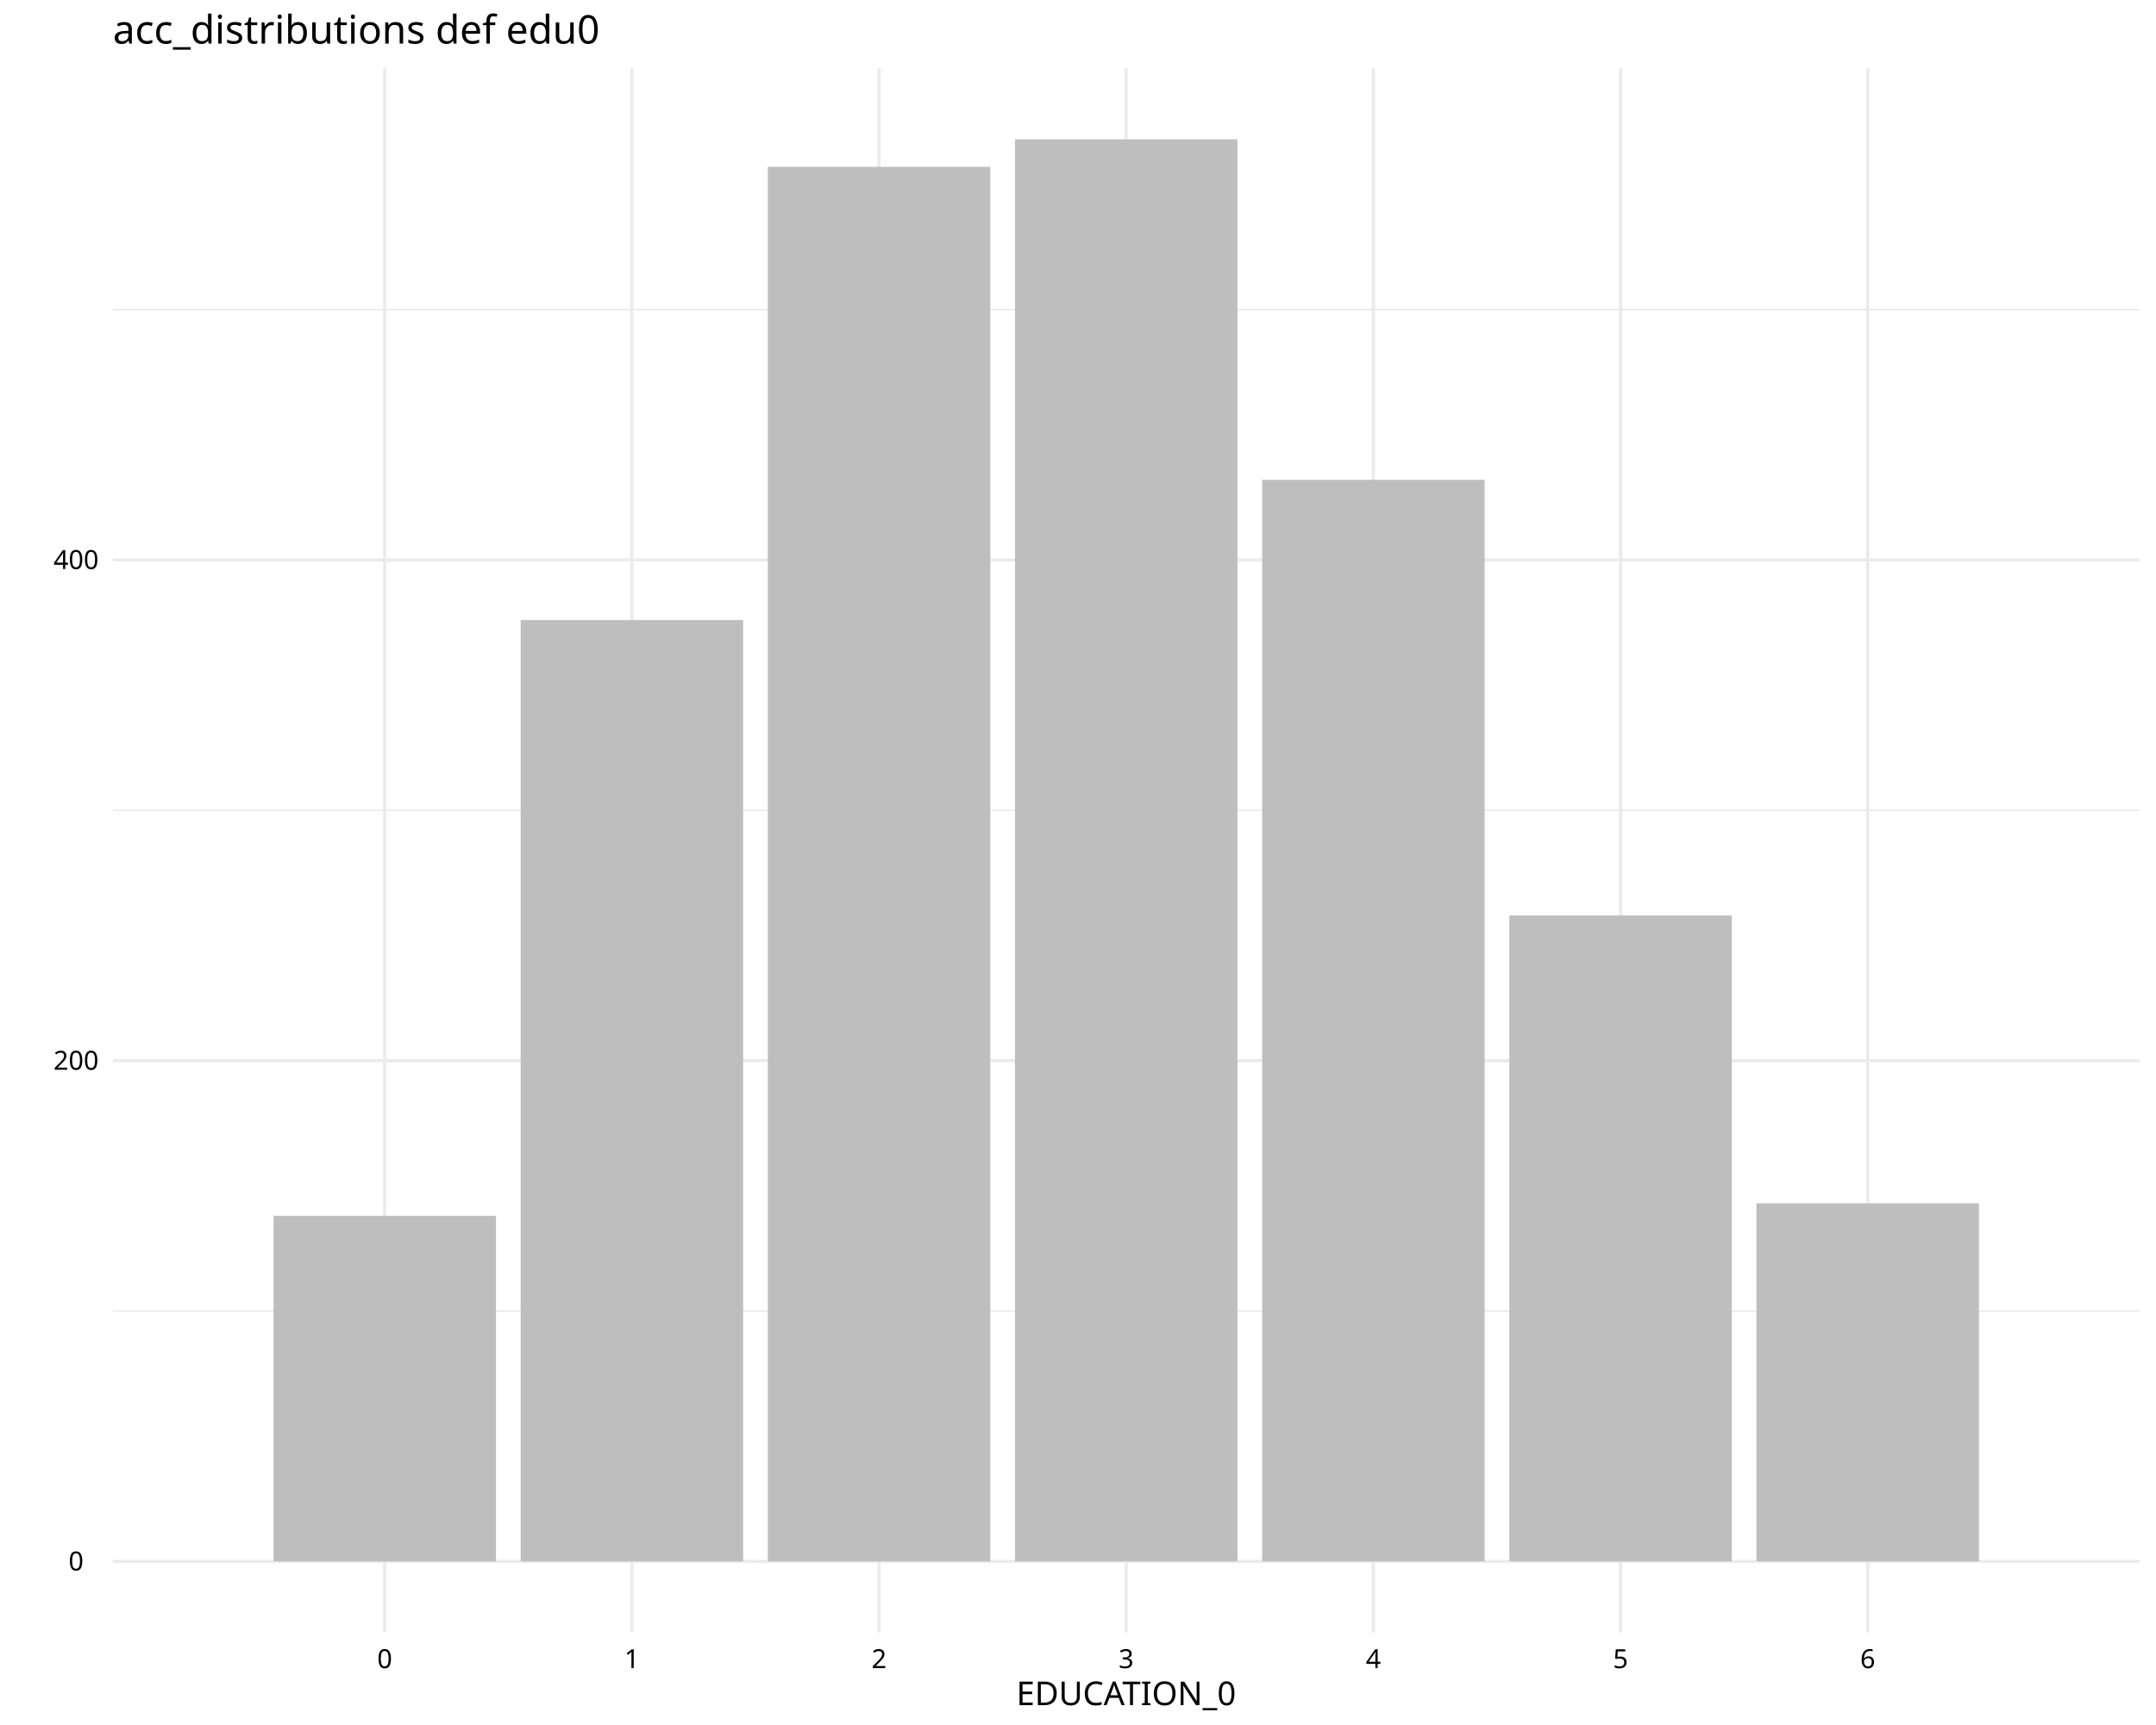
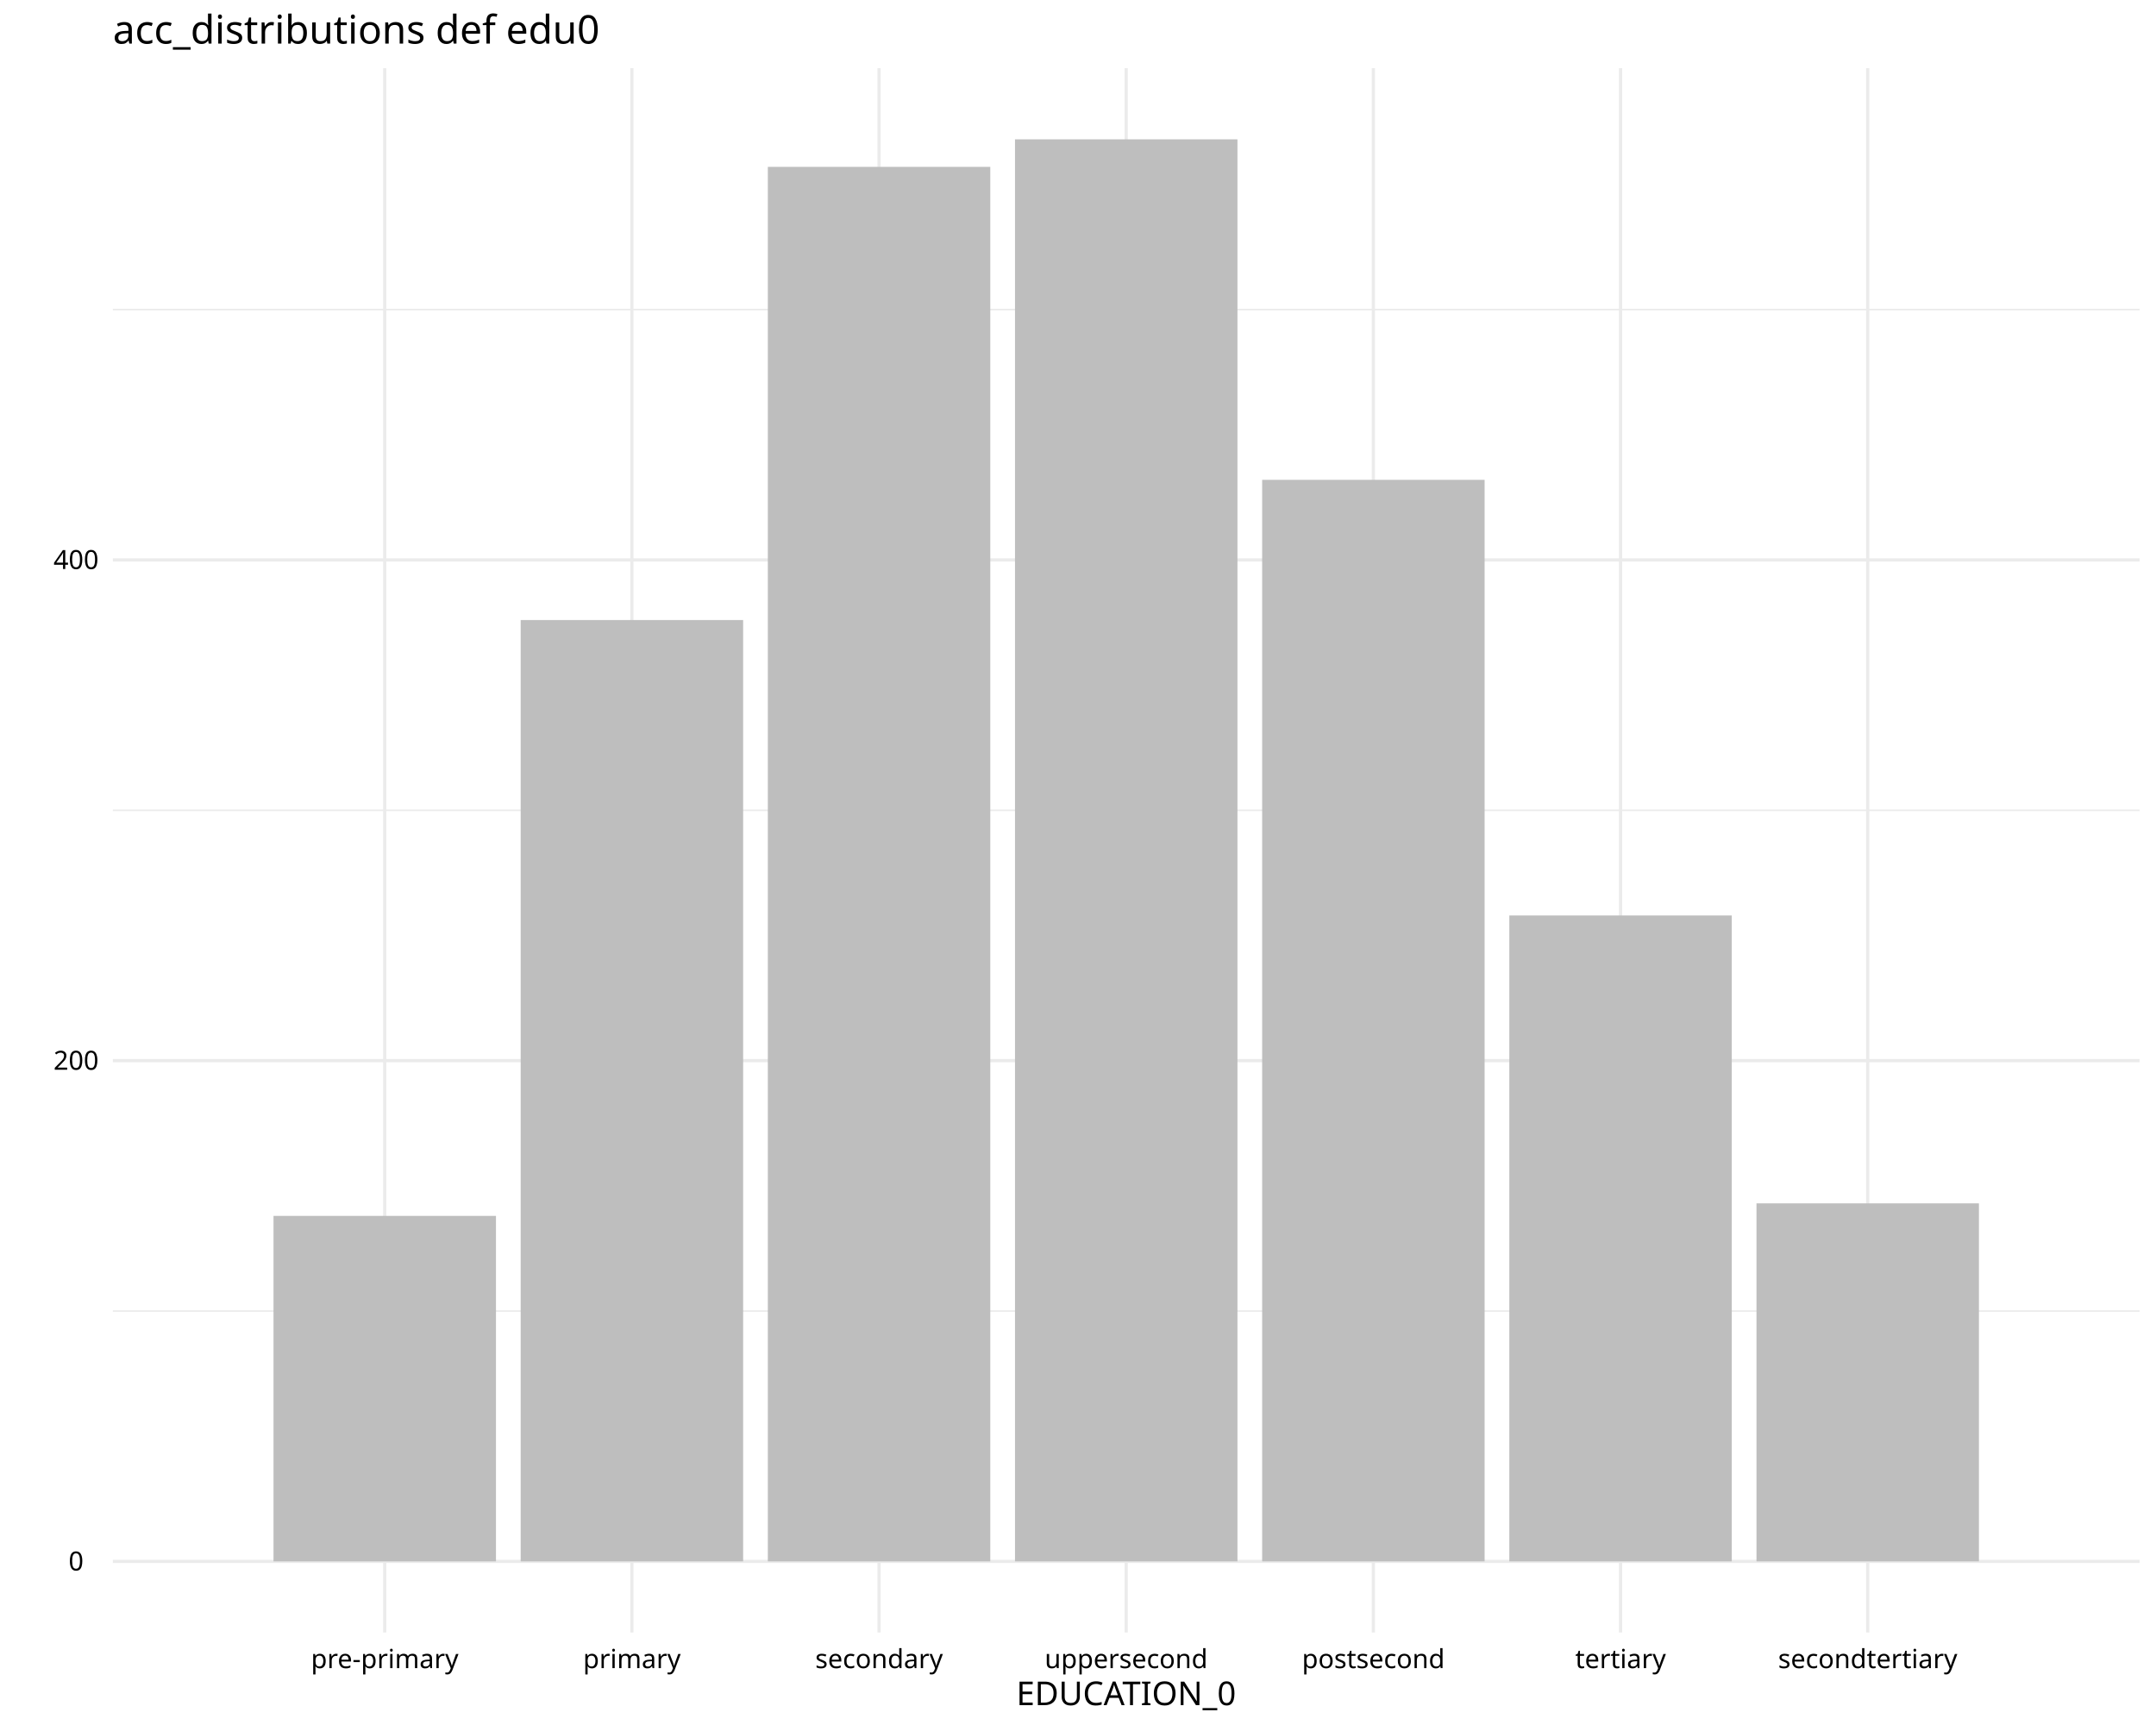
<svg xmlns="http://www.w3.org/2000/svg" class="svglite" data-engine-version="2.0" width="720.00pt" height="576.00pt" viewBox="0 0 720.00 576.00">
  <defs>
    <style type="text/css">
    .svglite line, .svglite polyline, .svglite polygon, .svglite path, .svglite rect, .svglite circle {
      fill: none;
      stroke: #000000;
      stroke-linecap: round;
      stroke-linejoin: round;
      stroke-miterlimit: 10.00;
    }
  </style>
  </defs>
  <rect width="100%" height="100%" style="stroke: none; fill: #FFFFFF;" />
  <defs>
    <clipPath id="cpMC4wMHw3MjAuMDB8MC4wMHw1NzYuMDA=">
      <rect x="0.00" y="0.00" width="720.00" height="576.00" />
    </clipPath>
  </defs>
  <g clip-path="url(#cpMC4wMHw3MjAuMDB8MC4wMHw1NzYuMDA=)">
</g>
  <defs>
    <clipPath id="cpMzcuNjl8NzE0LjUyfDIyLjc4fDU0NS4xMQ==">
      <rect x="37.69" y="22.78" width="676.83" height="522.33" />
    </clipPath>
  </defs>
  <g clip-path="url(#cpMzcuNjl8NzE0LjUyfDIyLjc4fDU0NS4xMQ==)">
    <polyline points="37.69,437.77 714.52,437.77 " style="stroke-width: 0.53; stroke: #EBEBEB; stroke-linecap: butt;" />
    <polyline points="37.69,270.57 714.52,270.57 " style="stroke-width: 0.53; stroke: #EBEBEB; stroke-linecap: butt;" />
    <polyline points="37.69,103.37 714.52,103.37 " style="stroke-width: 0.53; stroke: #EBEBEB; stroke-linecap: butt;" />
    <polyline points="37.69,521.37 714.52,521.37 " style="stroke-width: 1.07; stroke: #EBEBEB; stroke-linecap: butt;" />
    <polyline points="37.69,354.17 714.52,354.17 " style="stroke-width: 1.07; stroke: #EBEBEB; stroke-linecap: butt;" />
    <polyline points="37.69,186.97 714.52,186.97 " style="stroke-width: 1.07; stroke: #EBEBEB; stroke-linecap: butt;" />
    <polyline points="128.48,545.11 128.48,22.78 " style="stroke-width: 1.07; stroke: #EBEBEB; stroke-linecap: butt;" />
    <polyline points="211.02,545.11 211.02,22.78 " style="stroke-width: 1.07; stroke: #EBEBEB; stroke-linecap: butt;" />
    <polyline points="293.56,545.11 293.56,22.78 " style="stroke-width: 1.07; stroke: #EBEBEB; stroke-linecap: butt;" />
    <polyline points="376.10,545.11 376.10,22.78 " style="stroke-width: 1.07; stroke: #EBEBEB; stroke-linecap: butt;" />
    <polyline points="458.64,545.11 458.64,22.78 " style="stroke-width: 1.07; stroke: #EBEBEB; stroke-linecap: butt;" />
    <polyline points="541.19,545.11 541.19,22.78 " style="stroke-width: 1.07; stroke: #EBEBEB; stroke-linecap: butt;" />
    <polyline points="623.73,545.11 623.73,22.78 " style="stroke-width: 1.07; stroke: #EBEBEB; stroke-linecap: butt;" />
    <rect x="91.34" y="406.00" width="74.29" height="115.37" style="stroke-width: 1.07; stroke: none; stroke-linecap: butt; stroke-linejoin: miter; fill: #BEBEBE;" />
    <rect x="173.88" y="207.04" width="74.29" height="314.33" style="stroke-width: 1.07; stroke: none; stroke-linecap: butt; stroke-linejoin: miter; fill: #BEBEBE;" />
    <rect x="256.42" y="55.72" width="74.29" height="465.65" style="stroke-width: 1.07; stroke: none; stroke-linecap: butt; stroke-linejoin: miter; fill: #BEBEBE;" />
    <rect x="338.96" y="46.53" width="74.29" height="474.84" style="stroke-width: 1.07; stroke: none; stroke-linecap: butt; stroke-linejoin: miter; fill: #BEBEBE;" />
    <rect x="421.50" y="160.22" width="74.29" height="361.15" style="stroke-width: 1.07; stroke: none; stroke-linecap: butt; stroke-linejoin: miter; fill: #BEBEBE;" />
    <rect x="504.04" y="305.68" width="74.29" height="215.69" style="stroke-width: 1.07; stroke: none; stroke-linecap: butt; stroke-linejoin: miter; fill: #BEBEBE;" />
    <rect x="586.58" y="401.82" width="74.29" height="119.55" style="stroke-width: 1.07; stroke: none; stroke-linecap: butt; stroke-linejoin: miter; fill: #BEBEBE;" />
  </g>
  <g clip-path="url(#cpMC4wMHw3MjAuMDB8MC4wMHw1NzYuMDA=)">
    <text x="25.41" y="524.40" text-anchor="middle" style="font-size: 8.80px; font-family: sans;" textLength="4.89px" lengthAdjust="spacingAndGlyphs">0</text>
    <text x="25.41" y="357.20" text-anchor="middle" style="font-size: 8.80px; font-family: sans;" textLength="14.68px" lengthAdjust="spacingAndGlyphs">200</text>
    <text x="25.41" y="190.00" text-anchor="middle" style="font-size: 8.80px; font-family: sans;" textLength="14.68px" lengthAdjust="spacingAndGlyphs">400</text>
-     <text x="128.48" y="557.01" text-anchor="middle" style="font-size: 8.80px; font-family: sans;" textLength="4.89px" lengthAdjust="spacingAndGlyphs">0</text>
-     <text x="211.02" y="557.01" text-anchor="middle" style="font-size: 8.80px; font-family: sans;" textLength="4.89px" lengthAdjust="spacingAndGlyphs">1</text>
-     <text x="293.56" y="557.01" text-anchor="middle" style="font-size: 8.80px; font-family: sans;" textLength="4.89px" lengthAdjust="spacingAndGlyphs">2</text>
-     <text x="376.10" y="557.01" text-anchor="middle" style="font-size: 8.80px; font-family: sans;" textLength="4.89px" lengthAdjust="spacingAndGlyphs">3</text>
-     <text x="458.64" y="557.01" text-anchor="middle" style="font-size: 8.80px; font-family: sans;" textLength="4.89px" lengthAdjust="spacingAndGlyphs">4</text>
-     <text x="541.19" y="557.01" text-anchor="middle" style="font-size: 8.80px; font-family: sans;" textLength="4.89px" lengthAdjust="spacingAndGlyphs">5</text>
-     <text x="623.73" y="557.01" text-anchor="middle" style="font-size: 8.80px; font-family: sans;" textLength="4.89px" lengthAdjust="spacingAndGlyphs">6</text>
+     <text x="128.48" y="557.01" text-anchor="middle" style="font-size: 8.80px; font-family: sans;" textLength="44.99px" lengthAdjust="spacingAndGlyphs">pre-primary</text>
+     <text x="211.02" y="557.01" text-anchor="middle" style="font-size: 8.80px; font-family: sans;" textLength="29.34px" lengthAdjust="spacingAndGlyphs">primary</text>
+     <text x="293.56" y="557.01" text-anchor="middle" style="font-size: 8.80px; font-family: sans;" textLength="40.61px" lengthAdjust="spacingAndGlyphs">secondary</text>
+     <text x="376.10" y="557.01" text-anchor="middle" style="font-size: 8.80px; font-family: sans;" textLength="50.89px" lengthAdjust="spacingAndGlyphs">uppersecond</text>
+     <text x="458.64" y="557.01" text-anchor="middle" style="font-size: 8.80px; font-family: sans;" textLength="45.02px" lengthAdjust="spacingAndGlyphs">postsecond</text>
+     <text x="541.19" y="557.01" text-anchor="middle" style="font-size: 8.80px; font-family: sans;" textLength="26.90px" lengthAdjust="spacingAndGlyphs">tertiary</text>
+     <text x="623.73" y="557.01" text-anchor="middle" style="font-size: 8.80px; font-family: sans;" textLength="55.28px" lengthAdjust="spacingAndGlyphs">secondtertiary</text>
    <text x="376.10" y="569.38" text-anchor="middle" style="font-size: 11.00px; font-family: sans;" textLength="77.04px" lengthAdjust="spacingAndGlyphs">EDUCATION_0</text>
    <text x="37.69" y="14.56" style="font-size: 13.20px; font-family: sans;" textLength="153.39px" lengthAdjust="spacingAndGlyphs">acc_distributions def edu0</text>
  </g>
</svg>
